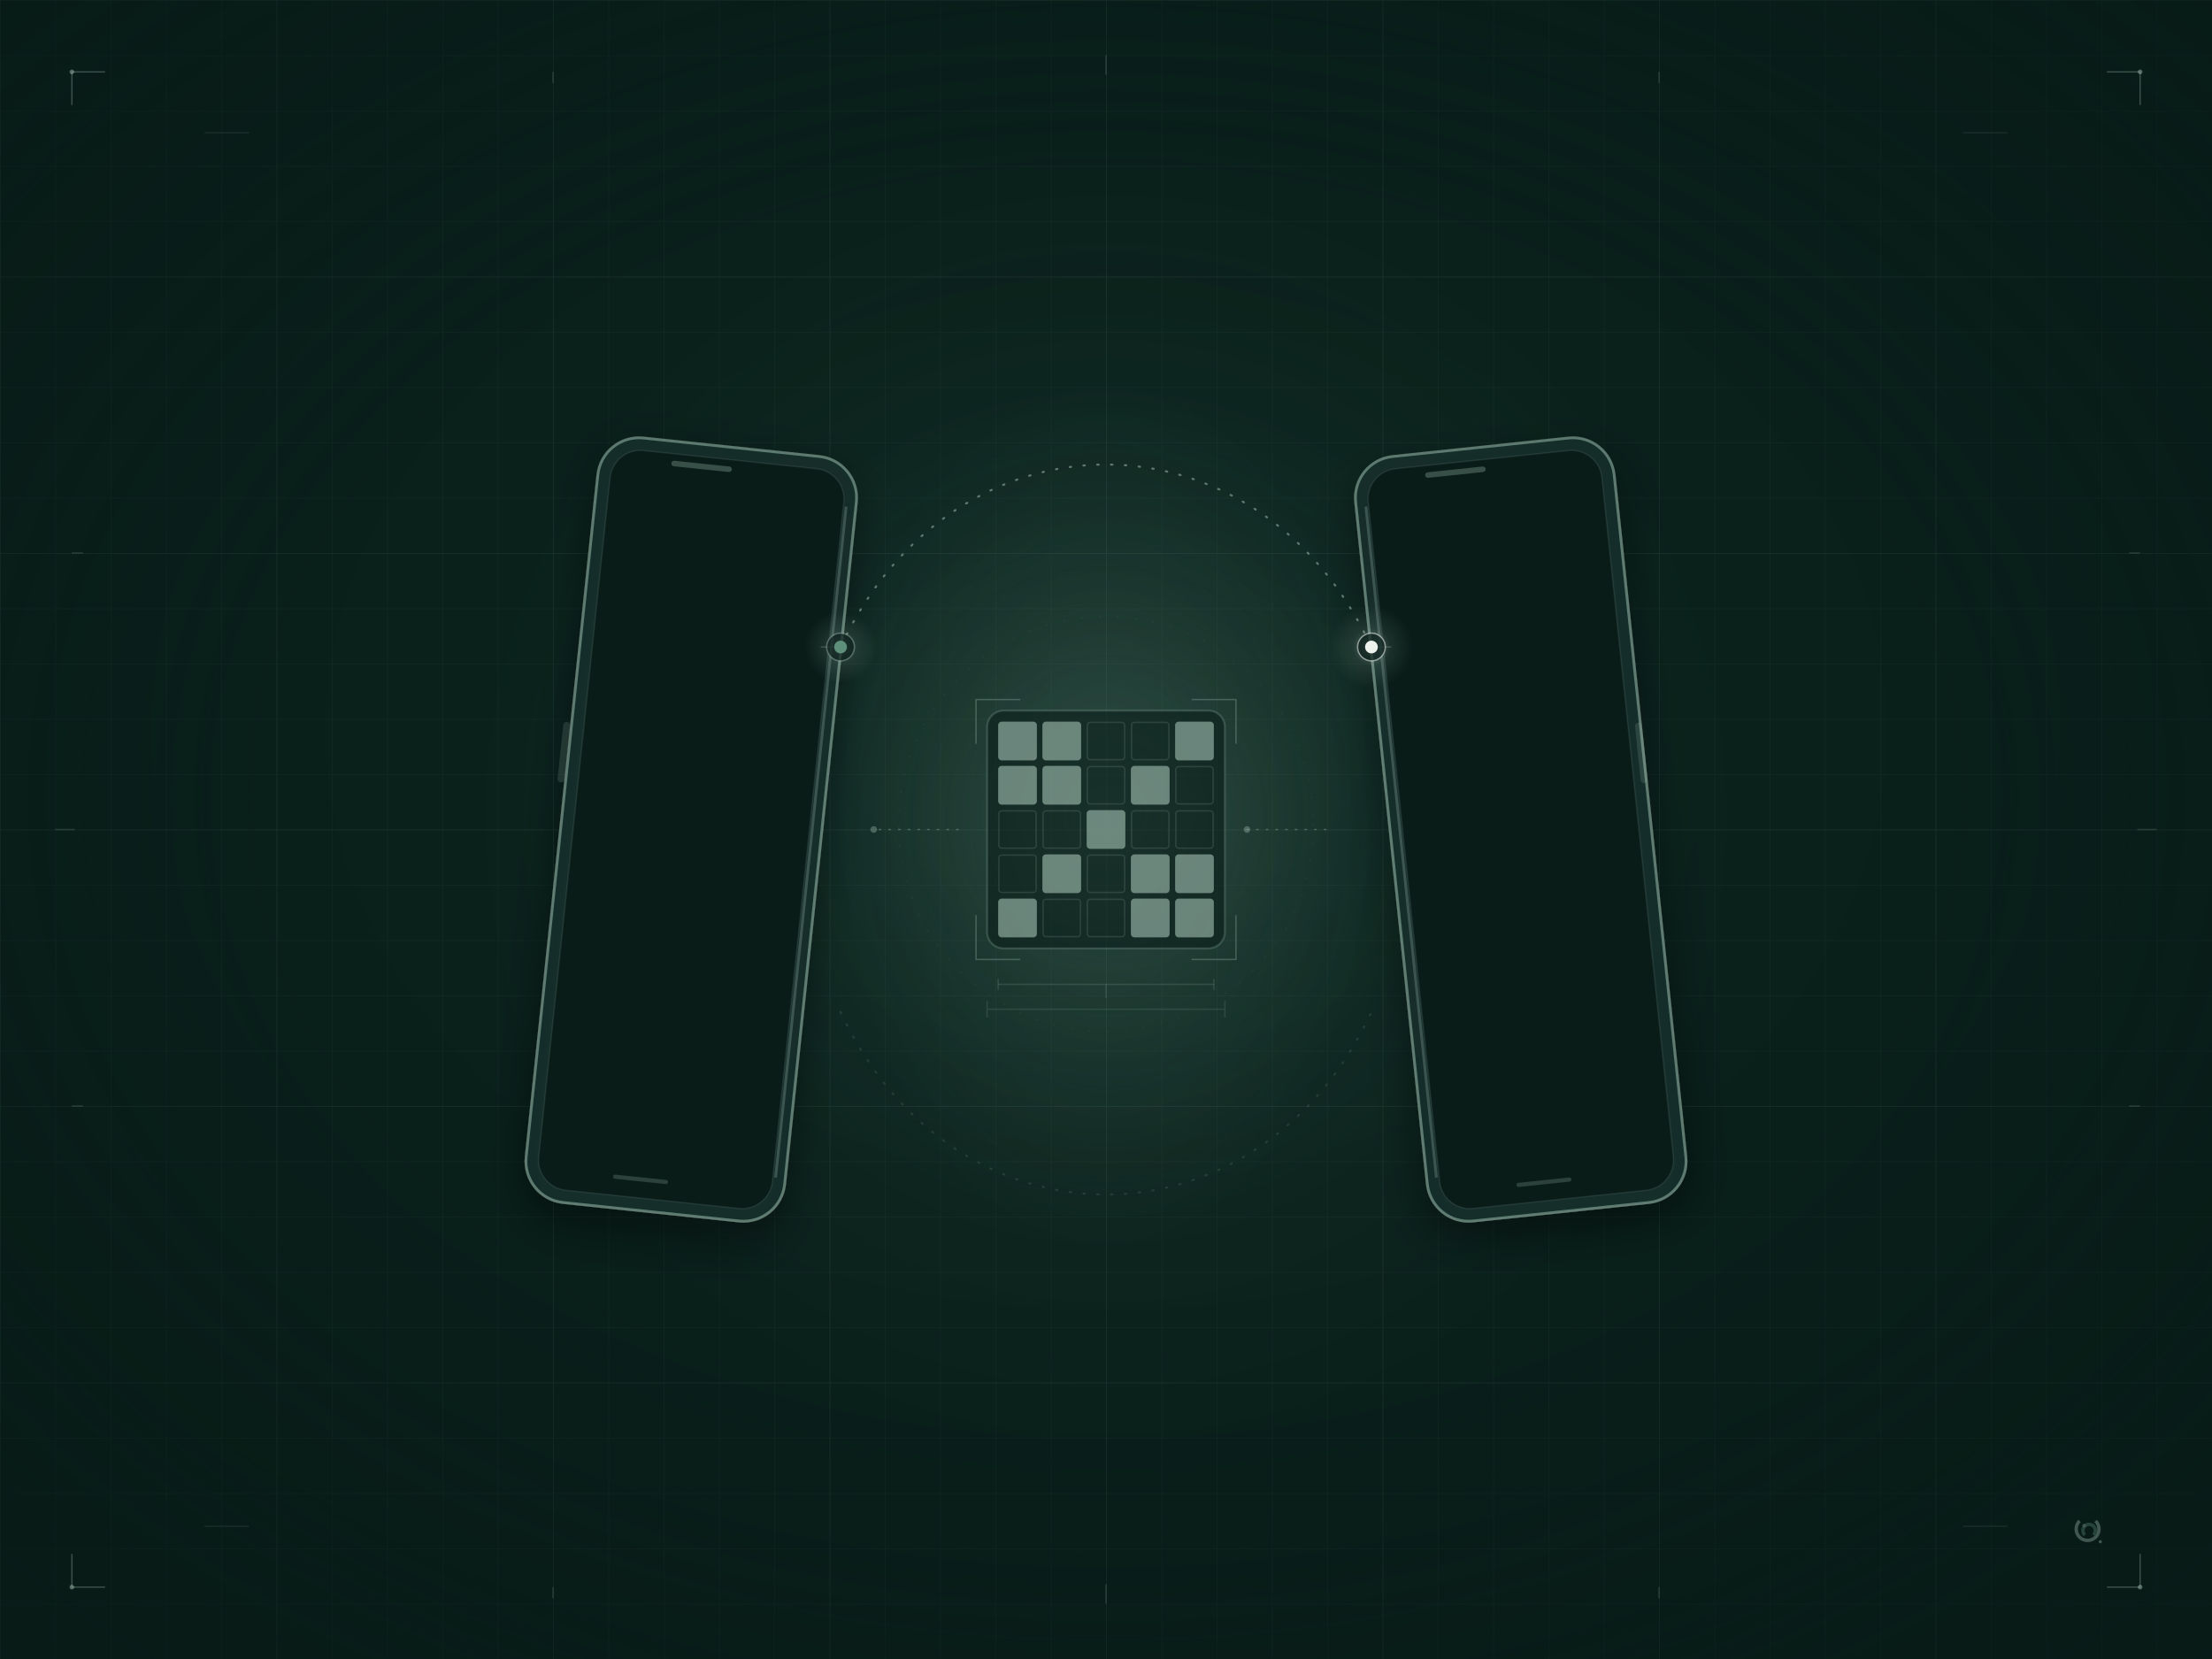
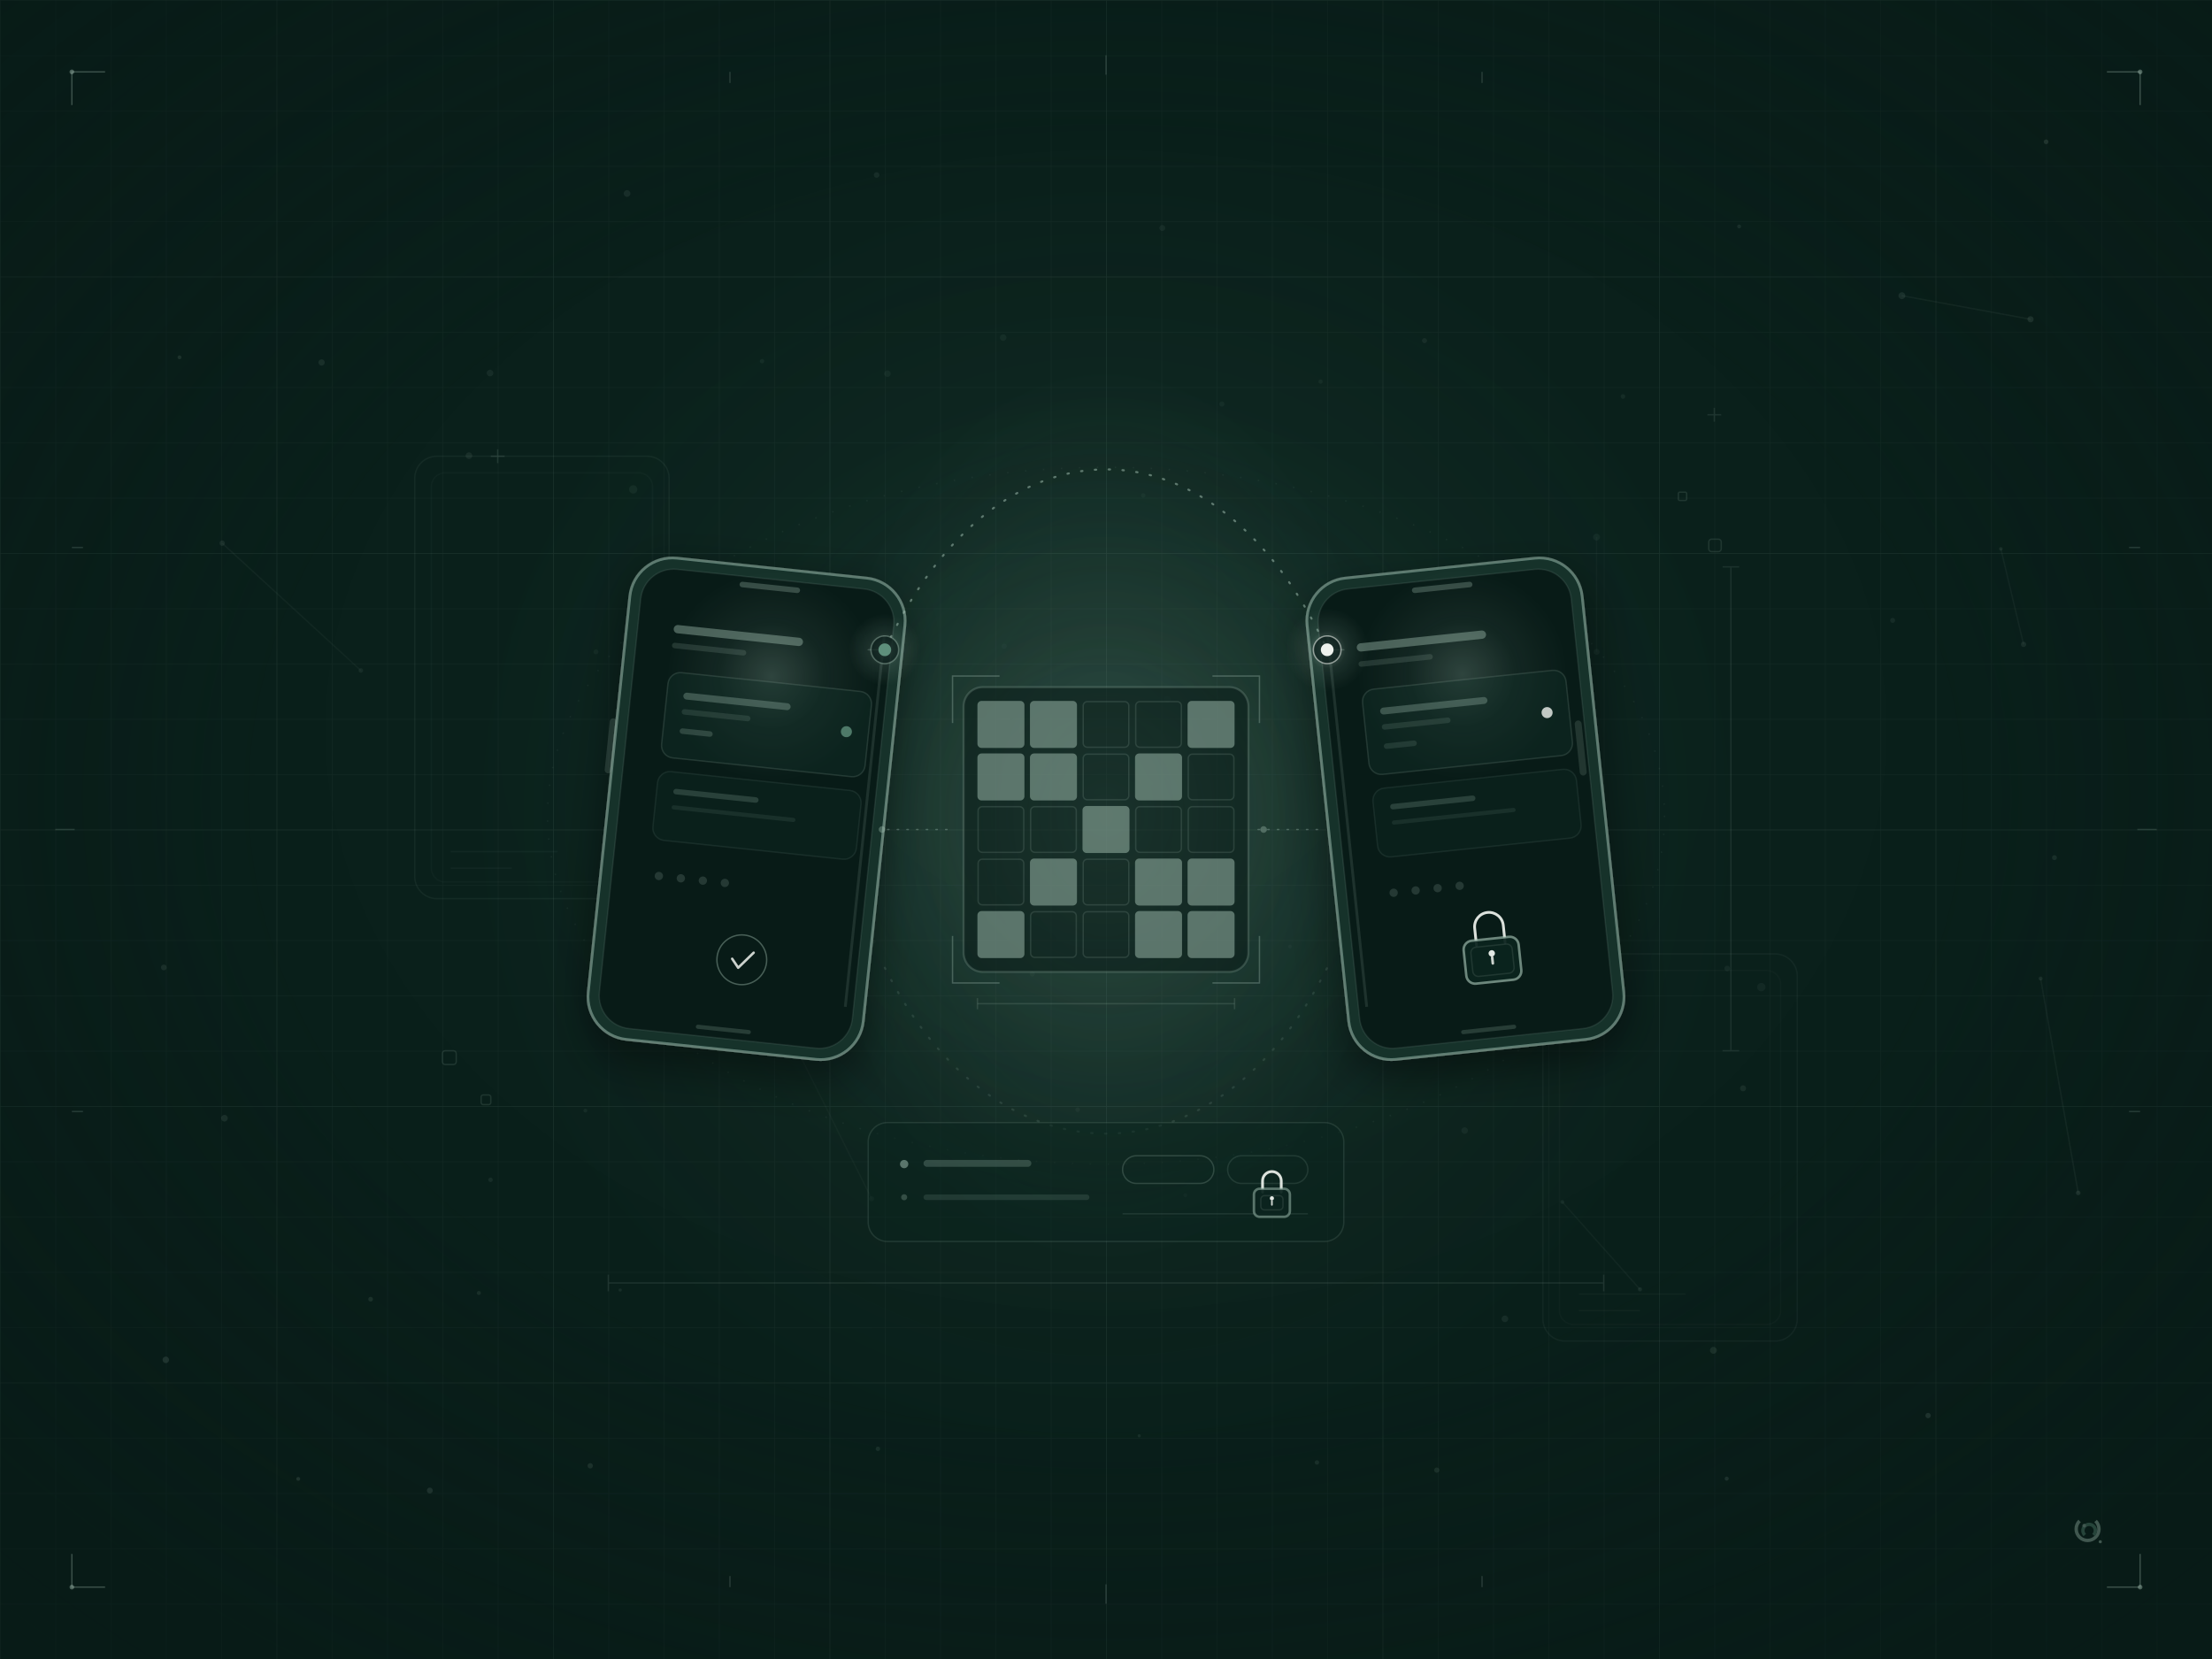
<svg xmlns="http://www.w3.org/2000/svg" viewBox="0 0 1600 1200" width="1600" height="1200" role="img" aria-labelledby="pr-title">
  <defs>
    <radialGradient id="pr-bg" cx="50%" cy="44%" r="70%">
      <stop offset="0" stop-color="#0B241E" />
      <stop offset="1" stop-color="#081B17" />
    </radialGradient>
    <radialGradient id="pr-halo" cx="50%" cy="50%" r="50%">
      <stop offset="0" stop-color="#5E8F7B" stop-opacity=".15" />
      <stop offset=".45" stop-color="#5E8F7B" stop-opacity=".06" />
      <stop offset="1" stop-color="#5E8F7B" stop-opacity="0" />
    </radialGradient>
    <radialGradient id="pr-glow" cx="50%" cy="50%" r="50%">
      <stop offset="0" stop-color="#A9C6B8" stop-opacity=".5" />
      <stop offset=".45" stop-color="#A9C6B8" stop-opacity=".12" />
      <stop offset="1" stop-color="#A9C6B8" stop-opacity="0" />
    </radialGradient>
    <radialGradient id="pr-glow-soft" cx="50%" cy="50%" r="50%">
      <stop offset="0" stop-color="#A9C6B8" stop-opacity=".24" />
      <stop offset=".5" stop-color="#A9C6B8" stop-opacity=".07" />
      <stop offset="1" stop-color="#A9C6B8" stop-opacity="0" />
    </radialGradient>
    <radialGradient id="pr-vignette" cx="50%" cy="48%" r="72%">
      <stop offset=".52" stop-color="#081B17" stop-opacity="0" />
      <stop offset="1" stop-color="#081B17" stop-opacity=".62" />
    </radialGradient>
+     <radialGradient id="pr-starfade" cx="50%" cy="46%" r="64%">
+       <stop offset="0" stop-color="#fff" stop-opacity=".1" />
+       <stop offset=".5" stop-color="#fff" stop-opacity=".45" />
+       <stop offset="1" stop-color="#fff" stop-opacity="1" />
+     </radialGradient>
+     <mask id="pr-star-mask">
+       <rect width="1600" height="1200" fill="url(#pr-starfade)" />
+     </mask>
    <pattern id="pr-grid" width="40" height="40" patternUnits="userSpaceOnUse">
      <path d="M40 0H0V40" fill="none" stroke="#A9C6B8" stroke-width="1" opacity=".05" />
    </pattern>
    <pattern id="pr-grid-major" width="200" height="200" patternUnits="userSpaceOnUse">
      <path d="M200 0H0V200" fill="none" stroke="#A9C6B8" stroke-width="1" opacity=".055" />
    </pattern>
    <pattern id="pr-dots" width="56" height="56" patternUnits="userSpaceOnUse">
      <circle cx="28" cy="28" r="1.3" fill="#A9C6B8" opacity=".22" />
    </pattern>
    <linearGradient id="pr-card" x1="0" y1="0" x2="0" y2="1">
      <stop offset="0" stop-color="#123029" />
      <stop offset="1" stop-color="#0B241E" />
    </linearGradient>
    <linearGradient id="pr-sheen" x1="0" y1="0" x2="0" y2="1">
      <stop offset="0" stop-color="#EEF2ED" stop-opacity=".06" />
      <stop offset=".45" stop-color="#EEF2ED" stop-opacity="0" />
    </linearGradient>
    <linearGradient id="pr-plate" x1="0" y1="0" x2="0" y2="1">
      <stop offset="0" stop-color="#123029" stop-opacity=".5" />
      <stop offset="1" stop-color="#081B17" stop-opacity=".8" />
    </linearGradient>
-     <linearGradient id="pr-fade-x" x1="0" y1="0" x2="1" y2="0">
-       <stop offset="0" stop-color="#A9C6B8" stop-opacity="0" />
-       <stop offset=".5" stop-color="#A9C6B8" stop-opacity=".55" />
-       <stop offset="1" stop-color="#A9C6B8" stop-opacity="0" />
-     </linearGradient>
    <filter id="pr-shadow" x="-45%" y="-45%" width="190%" height="200%">
      <feDropShadow dx="0" dy="16" stdDeviation="18" flood-color="#000000" flood-opacity=".5" />
    </filter>
    <filter id="pr-shadow-lite" x="-45%" y="-45%" width="190%" height="200%">
      <feDropShadow dx="0" dy="12" stdDeviation="16" flood-color="#000000" flood-opacity=".45" />
    </filter>
    <radialGradient id="pr-band" cx="50%" cy="50%" r="50%">
-       <stop offset="0" stop-color="#A9C6B8" stop-opacity=".09" />
-       <stop offset=".55" stop-color="#A9C6B8" stop-opacity=".04" />
+       <stop offset="0" stop-color="#A9C6B8" stop-opacity=".1" />
+       <stop offset=".55" stop-color="#A9C6B8" stop-opacity=".045" />
      <stop offset="1" stop-color="#A9C6B8" stop-opacity="0" />
    </radialGradient>
  </defs>
  <rect width="1600" height="1200" fill="url(#pr-bg)" />
  <rect width="1600" height="1200" fill="url(#pr-grid-major)" />
  <rect width="1600" height="1200" fill="url(#pr-grid)" />
  <rect width="1600" height="1200" fill="url(#pr-vignette)" />
  <circle cx="800" cy="590" r="470" fill="url(#pr-halo)" />
  <circle cx="800" cy="590" r="300" fill="url(#pr-halo)" />
-   <ellipse cx="800" cy="590" rx="196" ry="316" fill="url(#pr-band)" />
-   <g transform="rotate(6 500 600)">
+   <g mask="url(#pr-star-mask)">
+     <path d="M1130.08 869.44L1186.24 932.6M1503.22 862.86L1476.03 707.8M1375.69 213.88L1468.75 230.93M630.44 867.06L571.92 749.8M1154.82 388.5L1154.88 471.54M964.6 451.79L965.85 576.36M1447.27 397L1463.7 466.07M261.02 484.98L160.71 392.89" fill="none" stroke="#A9C6B8" stroke-opacity="0.09" stroke-width="1" />
+     <g fill="#A9C6B8" fill-opacity="0.16">
+       <circle cx="129.85" cy="258.45" r="1.4" />
+       <circle cx="160.71" cy="392.89" r="1.95" />
+       <circle cx="118.5" cy="699.78" r="2.06" />
+       <circle cx="162.36" cy="808.82" r="2.4" />
+       <circle cx="119.93" cy="983.6" r="2.36" />
+       <circle cx="232.62" cy="262.19" r="2.27" />
+       <circle cx="261.02" cy="484.98" r="1.65" />
+       <circle cx="268.08" cy="939.75" r="1.7" />
+       <circle cx="215.72" cy="1069.71" r="1.4" />
+       <circle cx="354.45" cy="269.84" r="2.37" />
+       <circle cx="354.82" cy="853.38" r="1.61" />
+       <circle cx="346.38" cy="935.27" r="1.46" />
+       <circle cx="310.92" cy="1078.15" r="2.11" />
+       <circle cx="453.57" cy="139.96" r="2.42" />
+       <circle cx="431.06" cy="471.54" r="1.75" />
+       <circle cx="444.63" cy="712" r="1.19" />
+       <circle cx="423.41" cy="803.34" r="1.37" />
+       <circle cx="448.59" cy="933.11" r="1.15" />
+       <circle cx="426.94" cy="1060.25" r="1.94" />
+       <circle cx="551.21" cy="261.26" r="1.57" />
+       <circle cx="508.42" cy="407.15" r="1.92" />
+       <circle cx="524.42" cy="616.26" r="2.3" />
+       <circle cx="571.92" cy="749.8" r="1.75" />
+       <circle cx="634.09" cy="126.56" r="2.03" />
+       <circle cx="641.9" cy="270.29" r="2.36" />
+       <circle cx="631.82" cy="681.06" r="1.52" />
+       <circle cx="630.44" cy="867.06" r="1.82" />
+       <circle cx="635.02" cy="1047.96" r="1.59" />
+       <circle cx="725.61" cy="244.18" r="2.36" />
+       <circle cx="726.38" cy="467.46" r="1.83" />
+       <circle cx="746.71" cy="704.46" r="1.85" />
+       <circle cx="779.47" cy="802.68" r="1.63" />
+       <circle cx="840.74" cy="164.92" r="2.14" />
+       <circle cx="883.83" cy="292.25" r="1.85" />
+       <circle cx="826.96" cy="358.31" r="1.58" />
+       <circle cx="844.35" cy="505.8" r="2.4" />
+       <circle cx="857.34" cy="864.54" r="1.39" />
+       <circle cx="824.01" cy="1038.55" r="1.13" />
+       <circle cx="955.2" cy="276" r="1.54" />
+       <circle cx="964.6" cy="451.79" r="2.33" />
+       <circle cx="965.85" cy="576.36" r="1.15" />
+       <circle cx="933.16" cy="684.65" r="1.33" />
+       <circle cx="952.58" cy="1057.84" r="1.59" />
+       <circle cx="1058.64" cy="590.33" r="1.68" />
+       <circle cx="1059.43" cy="817.76" r="2.37" />
+       <circle cx="1088.54" cy="953.95" r="2.38" />
+       <circle cx="1039.26" cy="1063.39" r="1.91" />
+       <circle cx="1173.94" cy="286.77" r="1.65" />
+       <circle cx="1154.82" cy="388.5" r="2.48" />
+       <circle cx="1154.88" cy="471.54" r="2.14" />
+       <circle cx="1142.45" cy="578.13" r="1.29" />
+       <circle cx="1143.19" cy="682.2" r="1.26" />
+       <circle cx="1130.08" cy="869.44" r="1.4" />
+       <circle cx="1186.24" cy="932.6" r="1.51" />
+       <circle cx="1257.95" cy="163.79" r="1.4" />
+       <circle cx="1249.33" cy="700.53" r="2.02" />
+       <circle cx="1239.35" cy="976.72" r="2.49" />
+       <circle cx="1248.98" cy="1069.56" r="1.46" />
+       <circle cx="1375.69" cy="213.88" r="2.48" />
+       <circle cx="1369.01" cy="448.74" r="1.79" />
+       <circle cx="1394.64" cy="1023.91" r="1.93" />
+       <circle cx="1479.98" cy="102.57" r="1.71" />
+       <circle cx="1468.75" cy="230.93" r="2.23" />
+       <circle cx="1447.27" cy="397" r="1.28" />
+       <circle cx="1463.7" cy="466.07" r="1.93" />
+       <circle cx="1486.04" cy="620.35" r="1.77" />
+       <circle cx="1476.03" cy="707.8" r="1.41" />
+       <circle cx="1503.22" cy="862.86" r="1.66" />
+     </g>
+     <g fill="#EEF2ED" fill-opacity="0.14">
+       <circle cx="339.2" cy="329.6" r="2.4" />
+       <circle cx="1260.8" cy="787.2" r="2.2" />
+       <circle cx="1030.4" cy="246.4" r="1.8" />
+     </g>
+   </g>
+   <ellipse cx="800" cy="590" rx="210" ry="330" fill="url(#pr-band)" />
+   <ellipse cx="800" cy="590" rx="404" ry="252" fill="none" stroke="#A9C6B8" stroke-opacity=".07" stroke-dasharray="1 12" />
+   <g transform="rotate(0 392 490)" fill="none" stroke="#A9C6B8">
+     <rect x="300" y="330" width="184" height="320" rx="16" stroke-opacity="0.07" />
+     <rect x="312" y="342" width="160" height="296" rx="10" stroke-opacity="0.035" />
+     <path d="M326 616h77.28M326 628h44.16" stroke-opacity="0.049" />
+     <circle cx="458" cy="354" r="3" fill="#A9C6B8" fill-opacity="0.07" stroke="none" />
+   </g>
+   <g transform="rotate(0 1208 830)" fill="none" stroke="#A9C6B8">
+     <rect x="1116" y="690" width="184" height="280" rx="16" stroke-opacity="0.06" />
+     <rect x="1128" y="702" width="160" height="256" rx="10" stroke-opacity="0.03" />
+     <path d="M1142 936h77.28M1142 948h44.16" stroke-opacity="0.042" />
+     <circle cx="1274" cy="714" r="3" fill="#A9C6B8" fill-opacity="0.06" stroke="none" />
+   </g>
+   <g transform="rotate(6 540 585)">
    <g filter="url(#pr-shadow-lite)">
-       <rect x="406" y="322" width="188" height="556" rx="30" fill="#123029" fill-opacity=".95" stroke="#A9C6B8" stroke-opacity=".5" stroke-width="2" />
-     </g>
-     <rect x="415" y="331" width="170" height="538" rx="22" fill="#081B17" fill-opacity=".92" stroke="#A9C6B8" stroke-opacity=".12" />
-     <rect x="458" y="336" width="44" height="4" rx="2" fill="#A9C6B8" stroke="none" fill-opacity=".3" />
-     <rect x="470" y="854" width="40" height="3" rx="1.5" fill="#A9C6B8" stroke="none" fill-opacity=".22" />
-     <rect x="400" y="532" width="5" height="44" rx="2.5" fill="#A9C6B8" fill-opacity=".16" stroke="none" />
-     <path d="M587 356v488" stroke="#A9C6B8" stroke-opacity=".26" stroke-width="2" />
-   </g>
-   <g transform="rotate(-6 1100 600)">
+       <rect x="440" y="410" width="200" height="350" rx="31" fill="#123029" stroke="#A9C6B8" stroke-opacity=".5" stroke-width="2" />
+     </g>
+     <rect x="448" y="418" width="184" height="334" rx="24" fill="#081B17" stroke="#A9C6B8" stroke-opacity=".12" />
+     <circle cx="548" cy="488" r="76" fill="url(#pr-glow-soft)" />
+     <rect x="474" y="458" width="94" height="6" rx="3" fill="#A9C6B8" fill-opacity=".4" />
+     <rect x="474" y="471" width="54" height="4" rx="2" fill="#A9C6B8" fill-opacity=".16" />
+     <rect x="474" y="492" width="148" height="62" rx="9" fill="#123029" fill-opacity=".4" stroke="#A9C6B8" stroke-opacity=".16" />
+     <rect x="486" y="506" width="78" height="5" rx="2.5" fill="#A9C6B8" fill-opacity=".3" />
+     <rect x="486" y="518" width="50" height="4" rx="2" fill="#A9C6B8" fill-opacity=".14" />
+     <rect x="486" y="532" width="24" height="4" rx="2" fill="#A9C6B8" fill-opacity=".22" />
+     <circle cx="606" cy="522" r="4" fill="#5E8F7B" fill-opacity=".8" />
+     <rect x="474" y="564" width="148" height="50" rx="9" fill="#123029" fill-opacity=".26" stroke="#A9C6B8" stroke-opacity=".1" />
+     <rect x="486" y="576" width="62" height="4" rx="2" fill="#A9C6B8" fill-opacity=".2" />
+     <rect x="486" y="588" width="90" height="3" rx="1.5" fill="#A9C6B8" fill-opacity=".1" />
+     <g fill="#A9C6B8" fill-opacity=".18">
+       <circle cx="482" cy="640" r="3" />
+       <circle cx="498" cy="640" r="3" />
+       <circle cx="514" cy="640" r="3" />
+       <circle cx="530" cy="640" r="3" />
+     </g>
+     <circle cx="548" cy="694" r="18" fill="none" stroke="#A9C6B8" stroke-opacity=".4" />
+     <path d="M541 694l5 6 10 -12" fill="none" stroke="#EEF2ED" stroke-opacity=".85" stroke-width="1.8" stroke-linecap="round" stroke-linejoin="round" />
+     <rect x="518" y="422" width="44" height="4" rx="2" fill="#A9C6B8" fill-opacity=".28" />
+     <rect x="520" y="744" width="40" height="3" rx="1.5" fill="#A9C6B8" fill-opacity=".2" />
+     <rect x="435" y="530" width="5" height="40" rx="2.5" fill="#A9C6B8" fill-opacity=".16" />
+     <path d="M626 450v270" stroke="#A9C6B8" stroke-opacity=".14" stroke-width="2" />
+   </g>
+   <g transform="rotate(-6 1060 585)">
    <g filter="url(#pr-shadow-lite)">
-       <rect x="1006" y="322" width="188" height="556" rx="30" fill="#123029" fill-opacity=".95" stroke="#A9C6B8" stroke-opacity=".5" stroke-width="2" />
-     </g>
-     <rect x="1015" y="331" width="170" height="538" rx="22" fill="#081B17" fill-opacity=".92" stroke="#A9C6B8" stroke-opacity=".12" />
-     <rect x="1058" y="336" width="44" height="4" rx="2" fill="#A9C6B8" stroke="none" fill-opacity=".3" />
-     <rect x="1070" y="854" width="40" height="3" rx="1.5" fill="#A9C6B8" stroke="none" fill-opacity=".22" />
-     <rect x="1190" y="532" width="5" height="44" rx="2.5" fill="#A9C6B8" fill-opacity=".16" stroke="none" />
-     <path d="M1013 356v488" stroke="#A9C6B8" stroke-opacity=".26" stroke-width="2" />
+       <rect x="960" y="410" width="200" height="350" rx="31" fill="#123029" stroke="#A9C6B8" stroke-opacity=".5" stroke-width="2" />
+     </g>
+     <rect x="968" y="418" width="184" height="334" rx="24" fill="#081B17" stroke="#A9C6B8" stroke-opacity=".12" />
+     <circle cx="1068" cy="488" r="76" fill="url(#pr-glow-soft)" />
+     <rect x="994" y="458" width="94" height="6" rx="3" fill="#A9C6B8" fill-opacity=".4" />
+     <rect x="994" y="471" width="54" height="4" rx="2" fill="#A9C6B8" fill-opacity=".16" />
+     <rect x="994" y="492" width="148" height="62" rx="9" fill="#123029" fill-opacity=".4" stroke="#A9C6B8" stroke-opacity=".16" />
+     <rect x="1006" y="506" width="78" height="5" rx="2.5" fill="#A9C6B8" fill-opacity=".3" />
+     <rect x="1006" y="518" width="50" height="4" rx="2" fill="#A9C6B8" fill-opacity=".14" />
+     <rect x="1006" y="532" width="24" height="4" rx="2" fill="#A9C6B8" fill-opacity=".14" />
+     <circle cx="1126" cy="522" r="4" fill="#EEF2ED" fill-opacity=".8" />
+     <rect x="994" y="564" width="148" height="50" rx="9" fill="#123029" fill-opacity=".26" stroke="#A9C6B8" stroke-opacity=".1" />
+     <rect x="1006" y="576" width="62" height="4" rx="2" fill="#A9C6B8" fill-opacity=".2" />
+     <rect x="1006" y="588" width="90" height="3" rx="1.5" fill="#A9C6B8" fill-opacity=".1" />
+     <g fill="#A9C6B8" fill-opacity=".18">
+       <circle cx="1002" cy="640" r="3" />
+       <circle cx="1018" cy="640" r="3" />
+       <circle cx="1034" cy="640" r="3" />
+       <circle cx="1050" cy="640" r="3" />
+     </g>
+     <g>
+       <path d="M1057.6 684.14v-12.48a10.4 10.4 0 0 1 20.8 0V684.14" fill="none" stroke="#EEF2ED" stroke-opacity=".92" stroke-width="2" stroke-linecap="round" />
+       <rect x="1048" y="680.4" width="40" height="31.2" rx="6.4" fill="#0B241E" fill-opacity=".94" stroke="#A9C6B8" stroke-opacity=".62" stroke-width="1.8" />
+       <rect x="1053" y="685.4" width="30" height="21.2" rx="4" fill="none" stroke="#EEF2ED" stroke-opacity=".1" />
+       <circle cx="1068" cy="691.01" r="2.32" fill="#EEF2ED" fill-opacity=".95" stroke="none" />
+       <rect x="1067.04" y="693.01" width="1.92" height="6.24" rx="0.96" fill="#EEF2ED" fill-opacity=".85" stroke="none" />
+     </g>
+     <rect x="1038" y="422" width="44" height="4" rx="2" fill="#A9C6B8" fill-opacity=".28" />
+     <rect x="1040" y="744" width="40" height="3" rx="1.5" fill="#A9C6B8" fill-opacity=".2" />
+     <rect x="1145" y="530" width="5" height="40" rx="2.5" fill="#A9C6B8" fill-opacity=".16" />
+     <path d="M974 450v270" stroke="#A9C6B8" stroke-opacity=".14" stroke-width="2" />
  </g>
  <g fill="none" stroke-linecap="round">
-     <path d="M608 468C690 292 910 292 992 468" stroke="#A9C6B8" stroke-opacity=".5" stroke-width="1.5" stroke-dasharray="1 9" />
-     <path d="M608 732C690 908 910 908 992 732" stroke="#A9C6B8" stroke-opacity=".13" stroke-width="1.5" stroke-dasharray="1 9" />
-     <path d="M608 468h-14M992 468h14" stroke="#A9C6B8" stroke-opacity=".25" />
+     <path d="M640 470C720 296 880 296 960 470" stroke="#A9C6B8" stroke-opacity=".5" stroke-width="1.5" stroke-dasharray="1 9" />
+     <path d="M640 700C720 860 880 860 960 700" stroke="#A9C6B8" stroke-opacity=".14" stroke-width="1.5" stroke-dasharray="1 9" />
+     <path d="M640 470h-12M960 470h12" stroke="#A9C6B8" stroke-opacity=".25" />
  </g>
  <g>
-     <circle cx="608" cy="468" r="26" fill="url(#pr-glow)" />
-     <circle cx="608" cy="468" r="10" fill="#081B17" fill-opacity=".7" stroke="#A9C6B8" stroke-opacity=".4" />
-     <circle cx="608" cy="468" r="4.6" fill="#5E8F7B" stroke="none" />
-     <circle cx="992" cy="468" r="30" fill="url(#pr-glow)" />
-     <circle cx="992" cy="468" r="10" fill="#081B17" fill-opacity=".7" stroke="#EEF2ED" stroke-opacity=".55" />
-     <circle cx="992" cy="468" r="4.6" fill="#EEF2ED" stroke="none" />
+     <circle cx="640" cy="470" r="26" fill="url(#pr-glow)" />
+     <circle cx="640" cy="470" r="10" fill="#081B17" fill-opacity=".7" stroke="#A9C6B8" stroke-opacity=".4" />
+     <circle cx="640" cy="470" r="4.6" fill="#5E8F7B" stroke="none" />
+     <circle cx="960" cy="470" r="30" fill="url(#pr-glow)" />
+     <circle cx="960" cy="470" r="10" fill="#081B17" fill-opacity=".7" stroke="#EEF2ED" stroke-opacity=".55" />
+     <circle cx="960" cy="470" r="4.6" fill="#EEF2ED" stroke="none" />
  </g>
  <g>
-     <rect x="714" y="514" width="172" height="172" rx="12" fill="#081B17" fill-opacity=".55" stroke="#A9C6B8" stroke-opacity=".22" stroke-width="1.5" />
-     <rect x="722" y="522" width="28" height="28" rx="2.5" fill="#A9C6B8" fill-opacity=".58" stroke="none" />
-     <rect x="754" y="522" width="28" height="28" rx="2.5" fill="#A9C6B8" fill-opacity=".58" stroke="none" />
-     <rect x="786.5" y="522.5" width="27" height="27" rx="2" fill="none" stroke="#A9C6B8" stroke-opacity=".16" />
-     <rect x="818.5" y="522.5" width="27" height="27" rx="2" fill="none" stroke="#A9C6B8" stroke-opacity=".16" />
-     <rect x="850" y="522" width="28" height="28" rx="2.5" fill="#A9C6B8" fill-opacity=".58" stroke="none" />
-     <rect x="722" y="554" width="28" height="28" rx="2.5" fill="#A9C6B8" fill-opacity=".58" stroke="none" />
-     <rect x="754" y="554" width="28" height="28" rx="2.5" fill="#A9C6B8" fill-opacity=".58" stroke="none" />
-     <rect x="786.5" y="554.5" width="27" height="27" rx="2" fill="none" stroke="#A9C6B8" stroke-opacity=".16" />
-     <rect x="818" y="554" width="28" height="28" rx="2.5" fill="#A9C6B8" fill-opacity=".58" stroke="none" />
-     <rect x="850.5" y="554.5" width="27" height="27" rx="2" fill="none" stroke="#A9C6B8" stroke-opacity=".16" />
-     <rect x="722.5" y="586.5" width="27" height="27" rx="2" fill="none" stroke="#A9C6B8" stroke-opacity=".16" />
-     <rect x="754.5" y="586.5" width="27" height="27" rx="2" fill="none" stroke="#A9C6B8" stroke-opacity=".16" />
-     <rect x="786" y="586" width="28" height="28" rx="2.5" fill="#A9C6B8" fill-opacity=".58" stroke="none" />
-     <rect x="818.5" y="586.5" width="27" height="27" rx="2" fill="none" stroke="#A9C6B8" stroke-opacity=".16" />
-     <rect x="850.5" y="586.5" width="27" height="27" rx="2" fill="none" stroke="#A9C6B8" stroke-opacity=".16" />
-     <rect x="722.5" y="618.5" width="27" height="27" rx="2" fill="none" stroke="#A9C6B8" stroke-opacity=".16" />
-     <rect x="754" y="618" width="28" height="28" rx="2.5" fill="#A9C6B8" fill-opacity=".58" stroke="none" />
-     <rect x="786.5" y="618.5" width="27" height="27" rx="2" fill="none" stroke="#A9C6B8" stroke-opacity=".16" />
-     <rect x="818" y="618" width="28" height="28" rx="2.5" fill="#A9C6B8" fill-opacity=".58" stroke="none" />
-     <rect x="850" y="618" width="28" height="28" rx="2.5" fill="#A9C6B8" fill-opacity=".58" stroke="none" />
-     <rect x="722" y="650" width="28" height="28" rx="2.5" fill="#A9C6B8" fill-opacity=".58" stroke="none" />
-     <rect x="754.5" y="650.5" width="27" height="27" rx="2" fill="none" stroke="#A9C6B8" stroke-opacity=".16" />
-     <rect x="786.5" y="650.5" width="27" height="27" rx="2" fill="none" stroke="#A9C6B8" stroke-opacity=".16" />
-     <rect x="818" y="650" width="28" height="28" rx="2.5" fill="#A9C6B8" fill-opacity=".58" stroke="none" />
-     <rect x="850" y="650" width="28" height="28" rx="2.5" fill="#A9C6B8" fill-opacity=".58" stroke="none" />
-     <g fill="none" stroke="#A9C6B8" stroke-opacity=".3">
-       <path d="M706 538v-32h32M894 538v-32h-32M706 662v32h32M894 662v32h-32" />
-     </g>
-     <path d="M722 712h156" stroke="#A9C6B8" stroke-opacity=".16" />
-     <path d="M722 708v8M878 708v8" stroke="#A9C6B8" stroke-opacity=".16" />
+     <rect x="697" y="497" width="206" height="206" rx="14" fill="#081B17" fill-opacity=".55" stroke="#A9C6B8" stroke-opacity=".22" stroke-width="1.5" />
+     <rect x="707" y="507" width="34" height="34" rx="3" fill="#A9C6B8" fill-opacity=".48" stroke="none" />
+     <rect x="745" y="507" width="34" height="34" rx="3" fill="#A9C6B8" fill-opacity=".48" stroke="none" />
+     <rect x="783.5" y="507.5" width="33" height="33" rx="3" fill="none" stroke="#A9C6B8" stroke-opacity=".16" />
+     <rect x="821.5" y="507.5" width="33" height="33" rx="3" fill="none" stroke="#A9C6B8" stroke-opacity=".16" />
+     <rect x="859" y="507" width="34" height="34" rx="3" fill="#A9C6B8" fill-opacity=".48" stroke="none" />
+     <rect x="707" y="545" width="34" height="34" rx="3" fill="#A9C6B8" fill-opacity=".48" stroke="none" />
+     <rect x="745" y="545" width="34" height="34" rx="3" fill="#A9C6B8" fill-opacity=".48" stroke="none" />
+     <rect x="783.5" y="545.5" width="33" height="33" rx="3" fill="none" stroke="#A9C6B8" stroke-opacity=".16" />
+     <rect x="821" y="545" width="34" height="34" rx="3" fill="#A9C6B8" fill-opacity=".48" stroke="none" />
+     <rect x="859.5" y="545.5" width="33" height="33" rx="3" fill="none" stroke="#A9C6B8" stroke-opacity=".16" />
+     <rect x="707.5" y="583.5" width="33" height="33" rx="3" fill="none" stroke="#A9C6B8" stroke-opacity=".16" />
+     <rect x="745.5" y="583.5" width="33" height="33" rx="3" fill="none" stroke="#A9C6B8" stroke-opacity=".16" />
+     <rect x="783" y="583" width="34" height="34" rx="3" fill="#A9C6B8" fill-opacity=".48" stroke="none" />
+     <rect x="821.5" y="583.5" width="33" height="33" rx="3" fill="none" stroke="#A9C6B8" stroke-opacity=".16" />
+     <rect x="859.5" y="583.5" width="33" height="33" rx="3" fill="none" stroke="#A9C6B8" stroke-opacity=".16" />
+     <rect x="707.5" y="621.5" width="33" height="33" rx="3" fill="none" stroke="#A9C6B8" stroke-opacity=".16" />
+     <rect x="745" y="621" width="34" height="34" rx="3" fill="#A9C6B8" fill-opacity=".48" stroke="none" />
+     <rect x="783.5" y="621.5" width="33" height="33" rx="3" fill="none" stroke="#A9C6B8" stroke-opacity=".16" />
+     <rect x="821" y="621" width="34" height="34" rx="3" fill="#A9C6B8" fill-opacity=".48" stroke="none" />
+     <rect x="859" y="621" width="34" height="34" rx="3" fill="#A9C6B8" fill-opacity=".48" stroke="none" />
+     <rect x="707" y="659" width="34" height="34" rx="3" fill="#A9C6B8" fill-opacity=".48" stroke="none" />
+     <rect x="745.5" y="659.5" width="33" height="33" rx="3" fill="none" stroke="#A9C6B8" stroke-opacity=".16" />
+     <rect x="783.5" y="659.5" width="33" height="33" rx="3" fill="none" stroke="#A9C6B8" stroke-opacity=".16" />
+     <rect x="821" y="659" width="34" height="34" rx="3" fill="#A9C6B8" fill-opacity=".48" stroke="none" />
+     <rect x="859" y="659" width="34" height="34" rx="3" fill="#A9C6B8" fill-opacity=".48" stroke="none" />
+     <g fill="none" stroke="#A9C6B8" stroke-opacity=".32">
+       <path d="M689 523v-34h34M911 523v-34h-34M689 677v34h34M911 677v34h-34" />
+     </g>
+     <path d="M707 726h186" stroke="#A9C6B8" stroke-opacity=".16" />
+     <path d="M707 722v8M893 722v8" stroke="#A9C6B8" stroke-opacity=".16" />
  </g>
  <g fill="none" stroke="#A9C6B8" stroke-opacity=".34" stroke-dasharray="1 6" stroke-linecap="round">
-     <path d="M636 600h62M902 600h62" />
+     <path d="M642 600h48M910 600h48" />
  </g>
  <g fill="#A9C6B8" stroke="none" fill-opacity=".35">
-     <circle cx="632" cy="600" r="2.4" />
-     <circle cx="902" cy="600" r="2.4" />
+     <circle cx="638" cy="600" r="2.4" />
+     <circle cx="914" cy="600" r="2.4" />
+   </g>
+   <g>
+     <rect x="628" y="812" width="344" height="86" rx="14" fill="#0B241E" fill-opacity=".45" stroke="#A9C6B8" stroke-opacity=".14" />
+     <g fill="#A9C6B8">
+       <circle cx="654" cy="842" r="3" fill-opacity=".5" />
+       <rect x="668" y="839" width="78" height="5" rx="2.5" fill-opacity=".24" />
+       <circle cx="654" cy="866" r="2.2" fill-opacity=".26" />
+       <rect x="668" y="864" width="120" height="4" rx="2" fill-opacity=".14" />
+     </g>
+     <rect x="812" y="836" width="66" height="20" rx="10" fill="none" stroke="#A9C6B8" stroke-opacity=".22" />
+     <rect x="888" y="836" width="58" height="20" rx="10" fill="none" stroke="#A9C6B8" stroke-opacity=".14" />
+     <path d="M812 878h134" stroke="#A9C6B8" stroke-opacity=".12" />
+     <g>
+       <path d="M913.24 862.29v-8.11a6.76 6.76 0 0 1 13.52 0V862.29" fill="none" stroke="#EEF2ED" stroke-opacity=".92" stroke-width="2" stroke-linecap="round" />
+       <rect x="907" y="859.86" width="26" height="20.28" rx="4.16" fill="#0B241E" fill-opacity=".94" stroke="#A9C6B8" stroke-opacity=".5" stroke-width="1.8" />
+       <rect x="912" y="864.86" width="16" height="10.28" rx="2.6" fill="none" stroke="#EEF2ED" stroke-opacity=".1" />
+       <circle cx="920" cy="866.76" r="1.51" fill="#EEF2ED" fill-opacity=".95" stroke="none" />
+       <rect x="919.38" y="868.06" width="1.25" height="4.06" rx="0.62" fill="#EEF2ED" fill-opacity=".85" stroke="none" />
+     </g>
  </g>
  <g fill="none" stroke="#A9C6B8" stroke-opacity=".14">
-     <path d="M714 730h172M714 724v12M886 724v12" />
-     <path d="M800 712v10" />
-     <circle cx="800" cy="596" r="150" stroke-opacity=".07" stroke-dasharray="1 12" />
-   </g>
-   <g fill="none" stroke="#A9C6B8" stroke-width="1" stroke-opacity=".3">
+     <rect x="320" y="760" width="10" height="10" rx="2" />
+     <rect x="348" y="792" width="7" height="7" rx="1.5" />
+     <rect x="1236" y="390" width="9" height="9" rx="2" />
+     <rect x="1214" y="356" width="6" height="6" rx="1" />
+   </g>
+   <g stroke="#A9C6B8" stroke-opacity="0.12">
+     <path d="M440 928h720M440 922v12M1160 922v12" />
+   </g>
+   <g stroke="#A9C6B8" stroke-opacity="0.11">
+     <path d="M1252 410v350M1246 410h12M1246 760h12" />
+   </g>
+   <path d="M355 330h10M360 325v10" stroke="#A9C6B8" stroke-opacity="0.14" />
+   <path d="M1235 300h10M1240 295v10" stroke="#A9C6B8" stroke-opacity="0.12" />
+   <g fill="none" stroke="#A9C6B8" stroke-width="1" stroke-opacity="0.3">
    <path d="M52 76V52H76" />
-     <circle cx="52" cy="52" r="1.7" fill="#A9C6B8" stroke="none" fill-opacity=".45" />
+     <circle cx="52" cy="52" r="1.7" fill="#A9C6B8" stroke="none" fill-opacity="0.42" />
    <path d="M1548 76V52H1524" />
-     <circle cx="1548" cy="52" r="1.7" fill="#A9C6B8" stroke="none" fill-opacity=".45" />
+     <circle cx="1548" cy="52" r="1.7" fill="#A9C6B8" stroke="none" fill-opacity="0.42" />
    <path d="M52 1124V1148H76" />
-     <circle cx="52" cy="1148" r="1.7" fill="#A9C6B8" stroke="none" fill-opacity=".45" />
+     <circle cx="52" cy="1148" r="1.7" fill="#A9C6B8" stroke="none" fill-opacity="0.42" />
    <path d="M1548 1124V1148H1524" />
-     <circle cx="1548" cy="1148" r="1.7" fill="#A9C6B8" stroke="none" fill-opacity=".45" />
+     <circle cx="1548" cy="1148" r="1.7" fill="#A9C6B8" stroke="none" fill-opacity="0.42" />
  </g>
  <g stroke="#A9C6B8" stroke-width="1" stroke-opacity=".18">
-     <path d="M800 40v14M800 1146v14M40 600h14M1546 600h14" />
-     <path d="M52 400h8M52 800h8M1540 400h8M1540 800h8M400 52v8M1200 52v8M400 1148v8M1200 1148v8" />
-   </g>
-   <g stroke="#A9C6B8" stroke-width="1" stroke-opacity=".1">
-     <path d="M148 96h32M1420 96h32M148 1104h32M1420 1104h32" />
-   </g>
-   <g transform="translate(1498 1094) scale(0.09375)" opacity=".35">
+     <path d="M800 40v14M800 1160v-14M40 600h14M1560 600h-14" />
+     <path d="M52 396h8M52 804h8M1548 396h-8M1548 804h-8M528 52v8M1072 52v8M528 1148v-8M1072 1148v-8" />
+   </g>
+   <g transform="translate(1498 1094) scale(0.09375)" opacity="0.35">
    <circle cx="128" cy="128" r="88" fill="none" stroke="#A9C6B8" stroke-width="26" stroke-dasharray="414 139" transform="rotate(-45 128 128)" />
    <circle cx="140" cy="140" r="48" fill="none" stroke="#5E8F7B" stroke-width="26" stroke-dasharray="226 76" transform="rotate(135 140 140)" />
    <circle cx="102" cy="102" r="14" fill="#A9C6B8" />
    <circle cx="226" cy="226" r="12" fill="#A9C6B8" />
  </g>
</svg>
